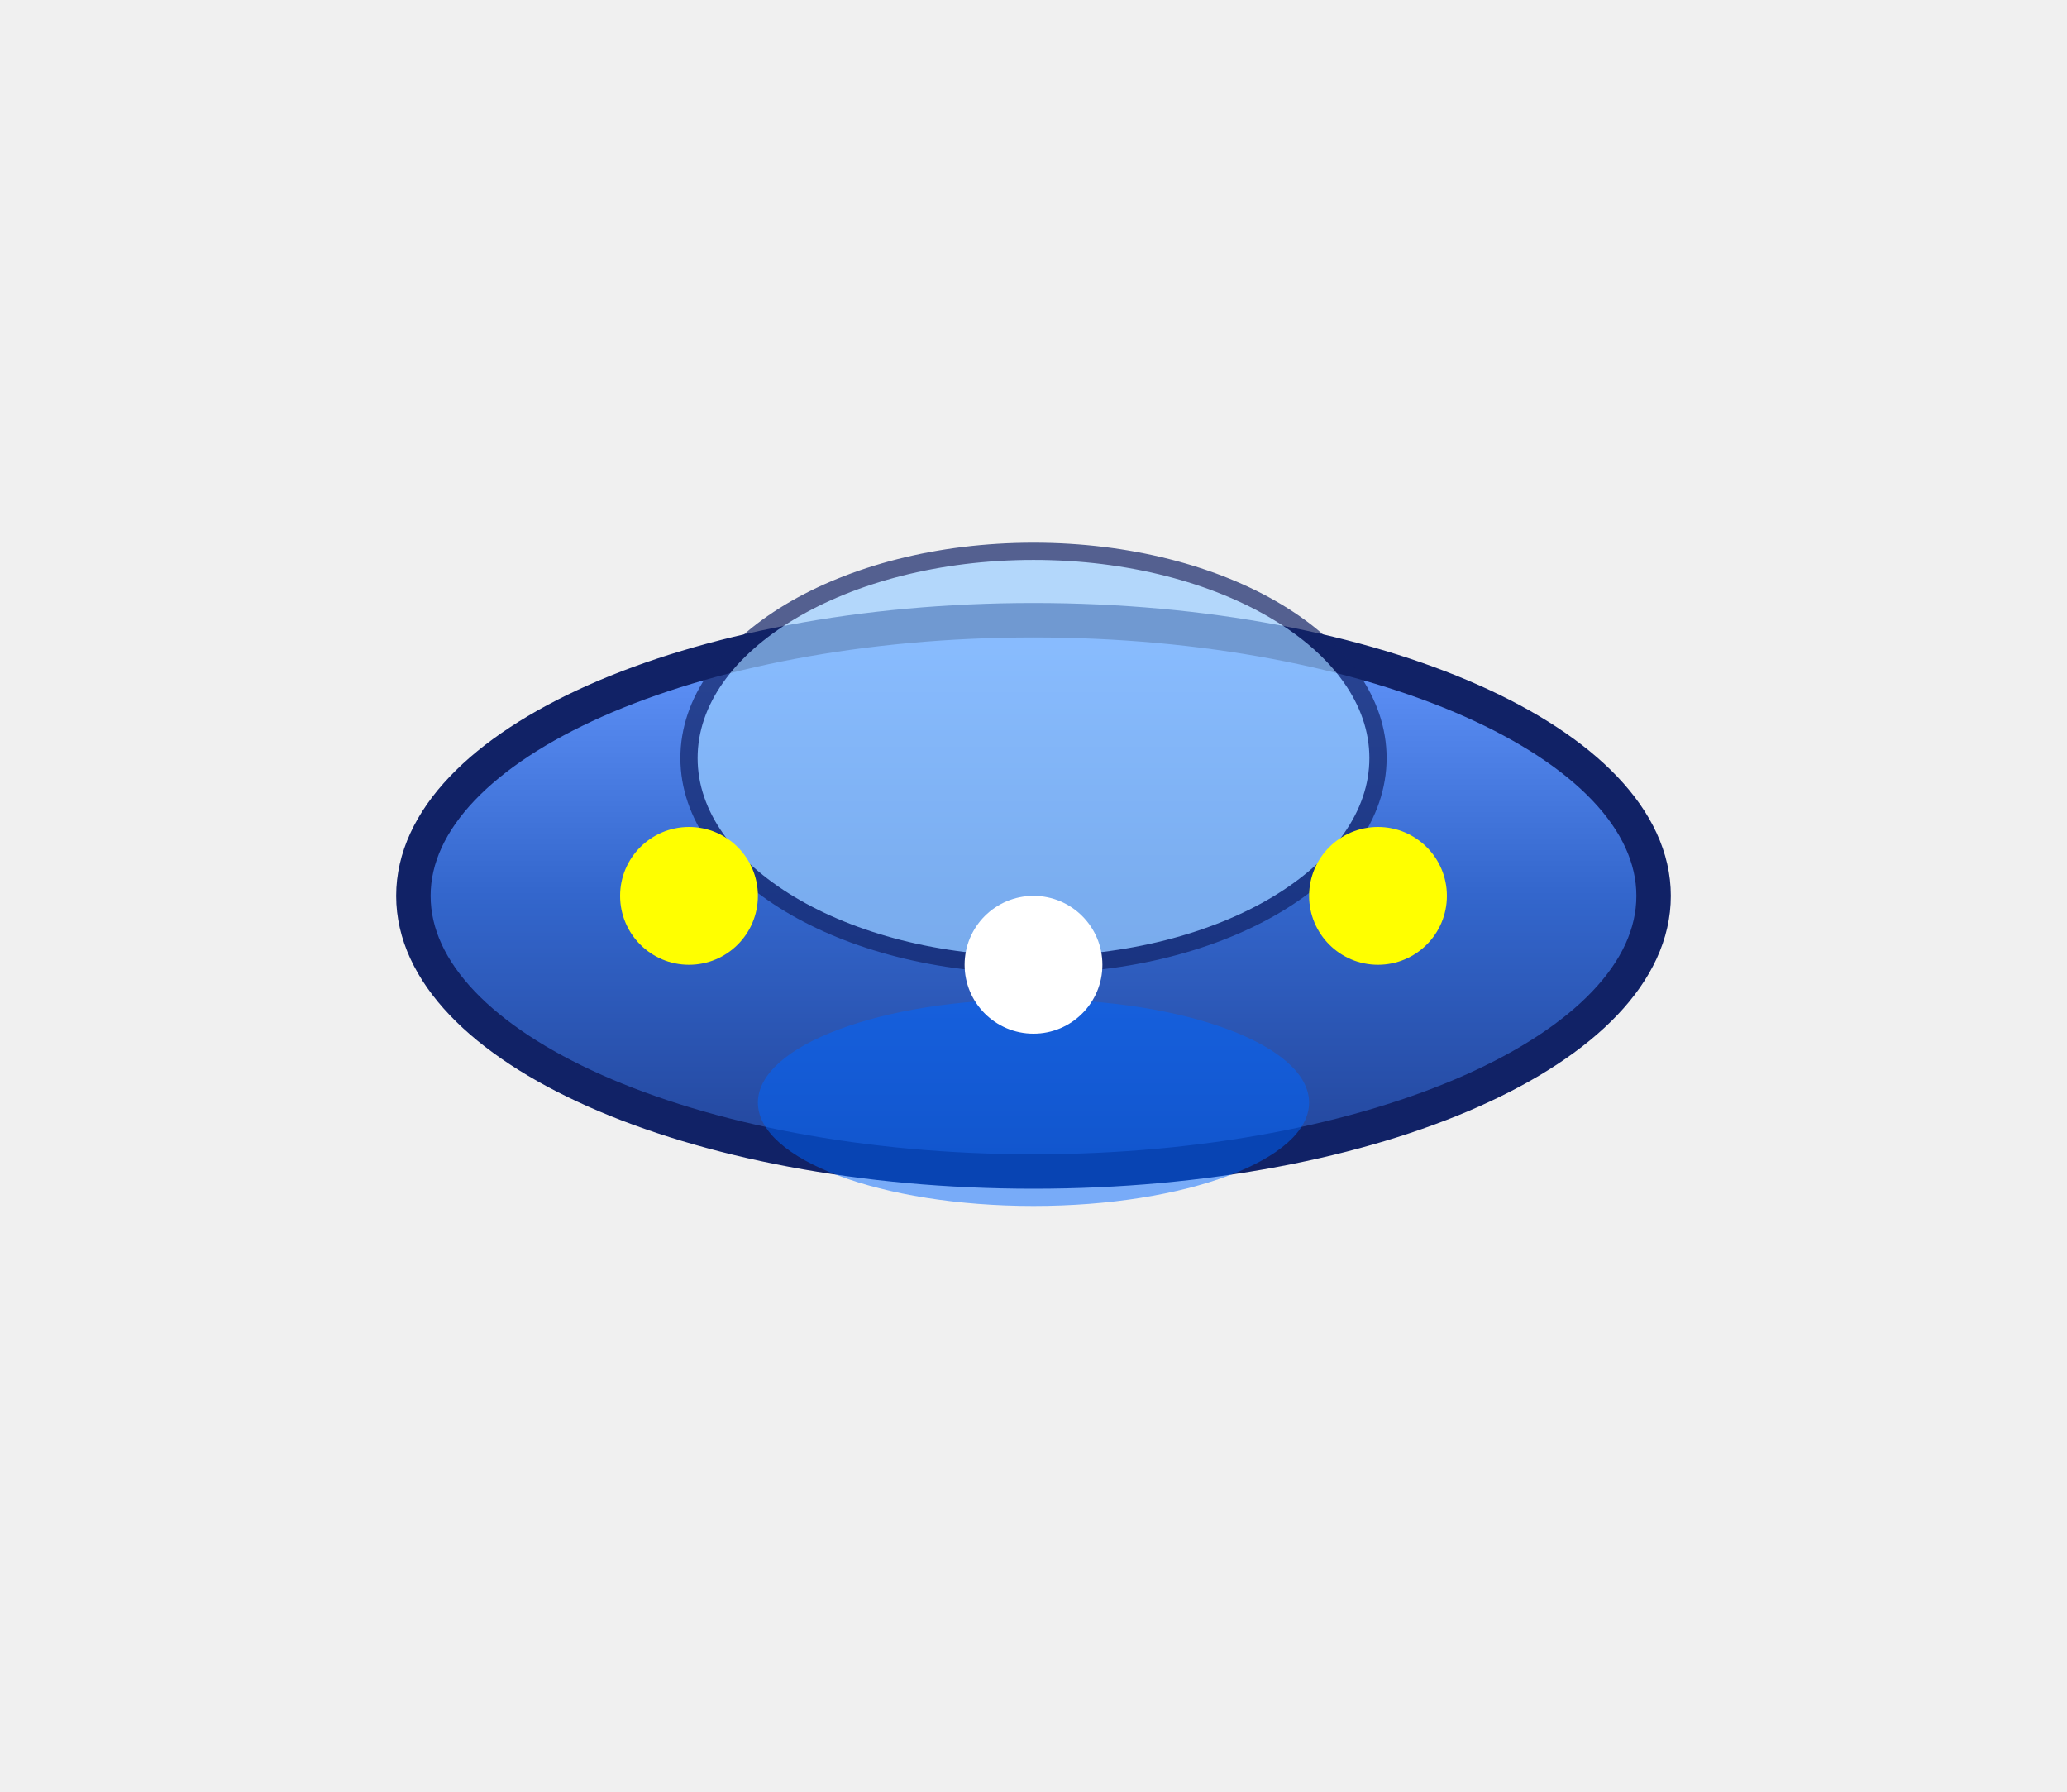
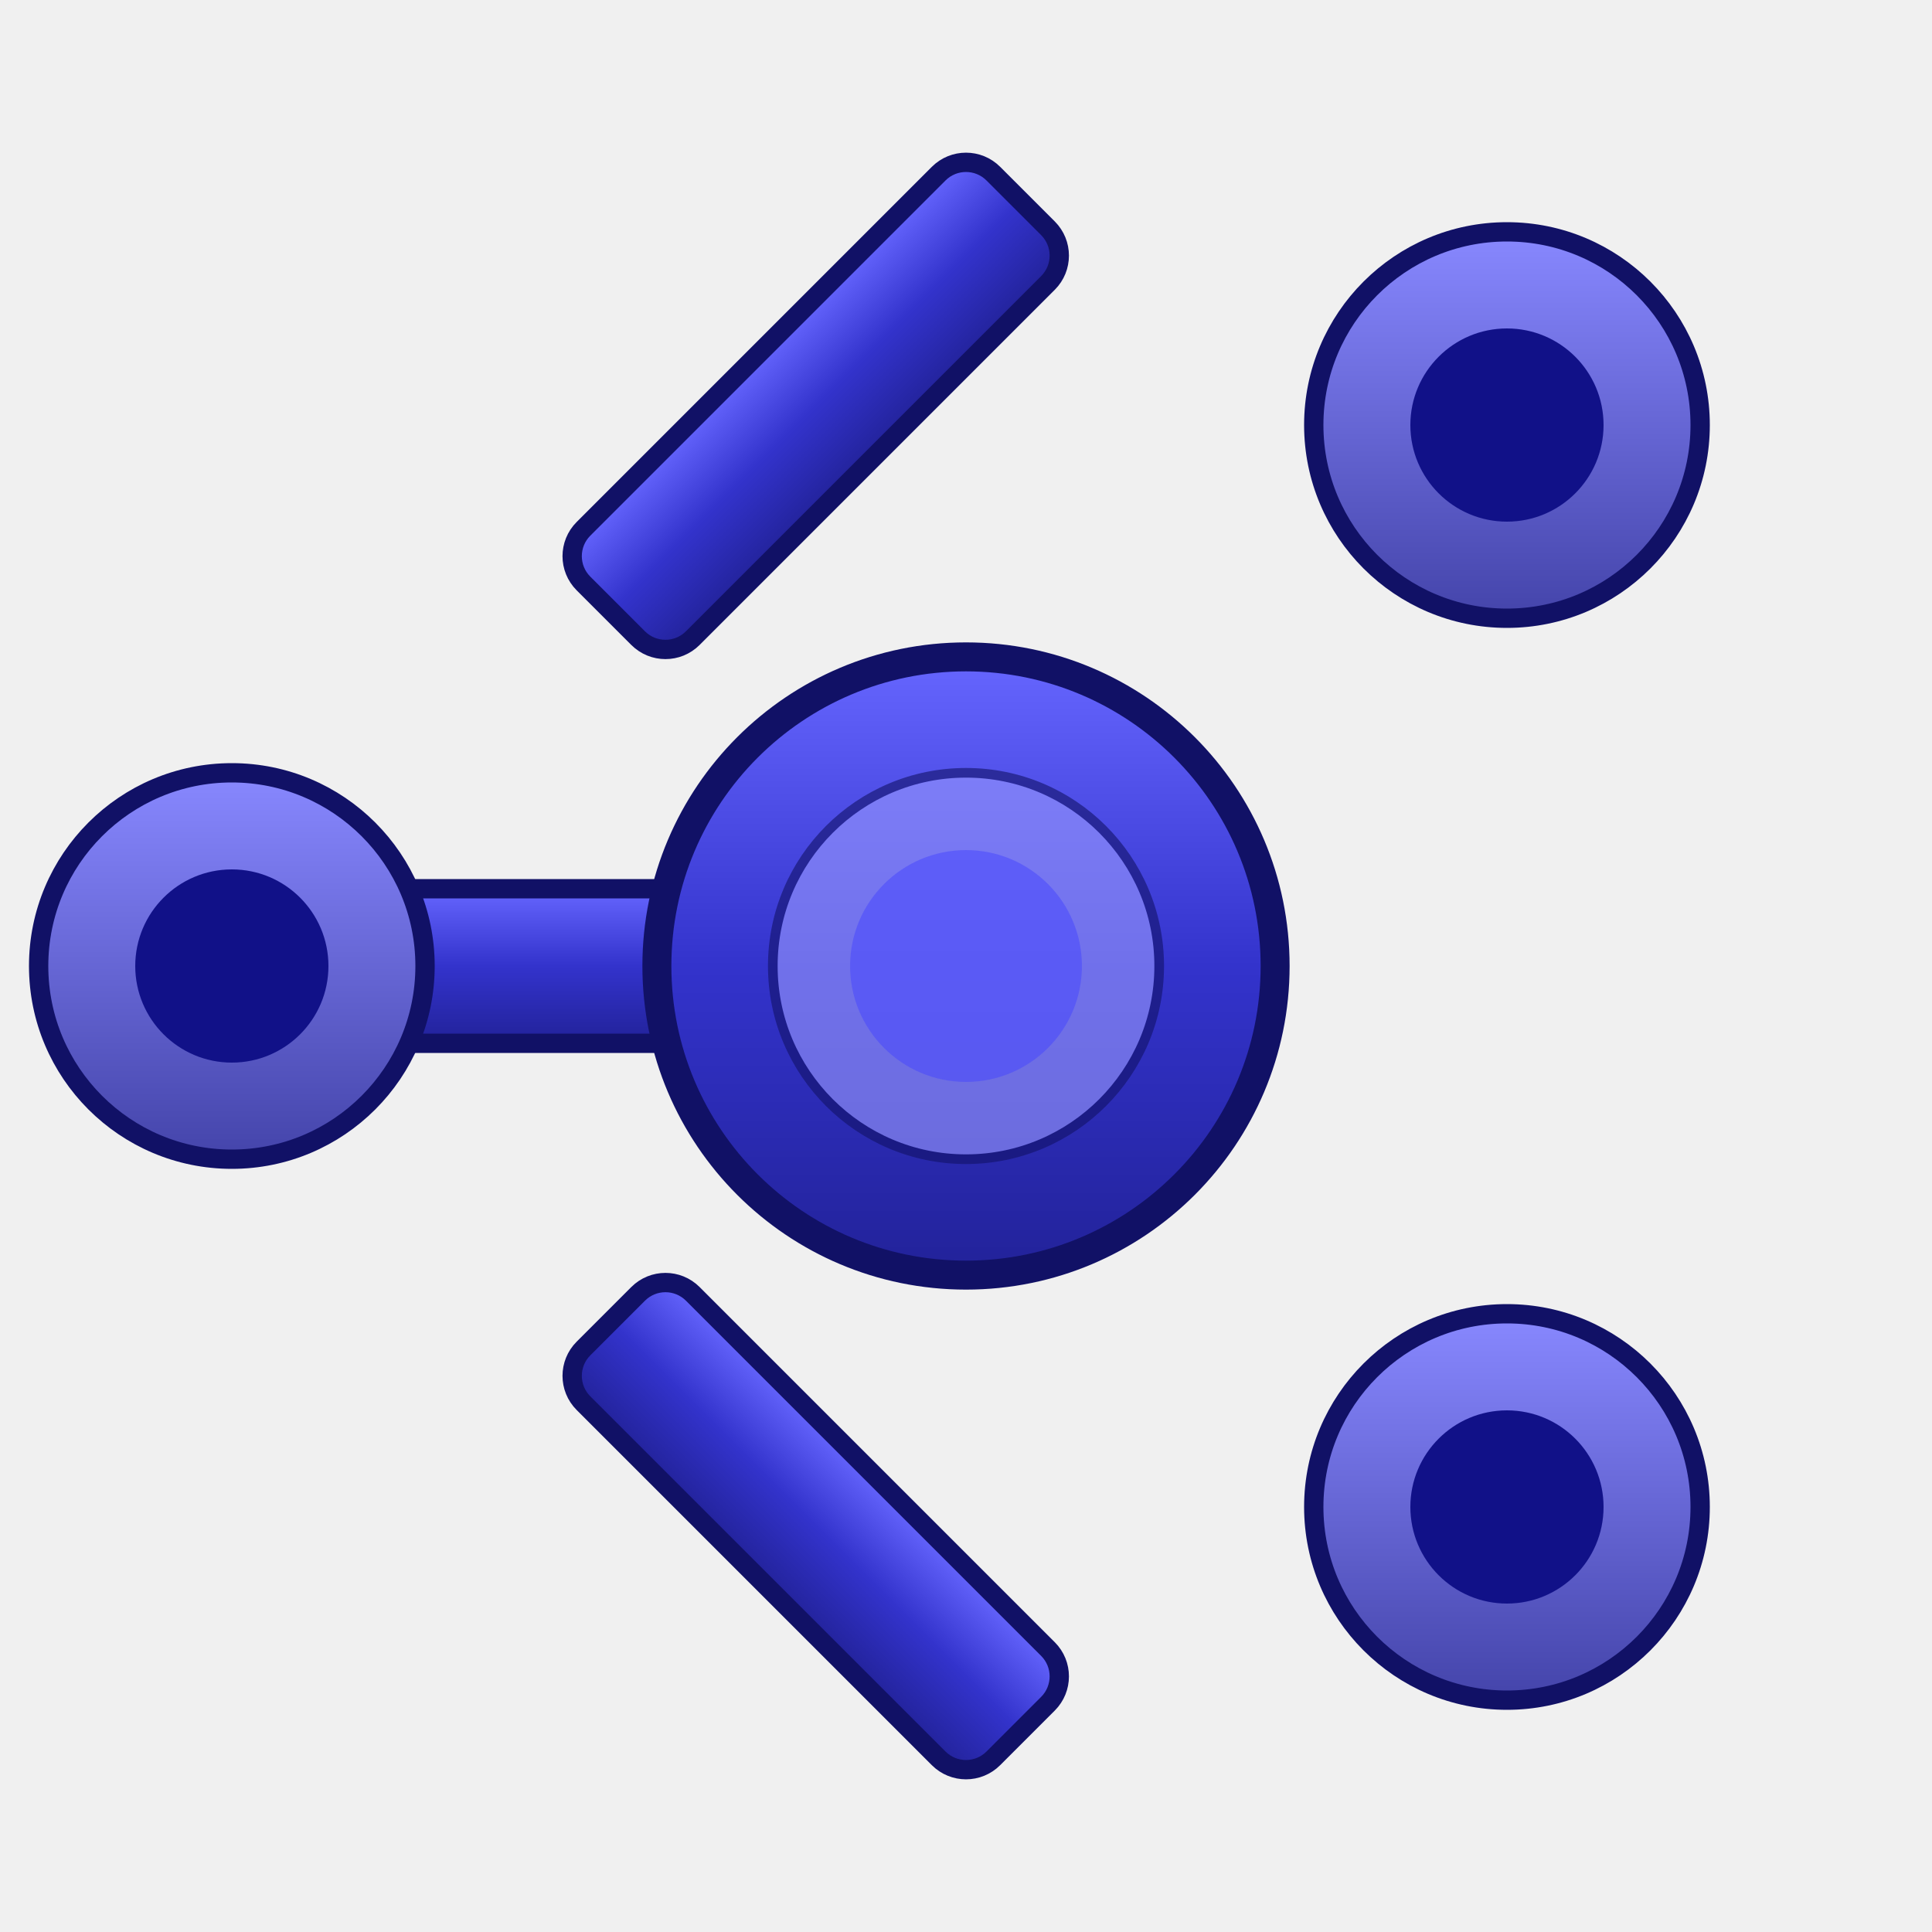
- <svg xmlns="http://www.w3.org/2000/svg" viewBox="0 0 60 52">
+ <svg xmlns="http://www.w3.org/2000/svg" viewBox="0 0 100 100">
  <defs>
-     <linearGradient id="astronef-body-blue" x1="0%" y1="0%" x2="0%" y2="100%">
-       <stop offset="0%" style="stop-color:#6699FF" />
-       <stop offset="50%" style="stop-color:#3366CC" />
-       <stop offset="100%" style="stop-color:#224499" />
+     <linearGradient id="astronef-hull-blue" x1="0%" y1="0%" x2="0%" y2="100%">
+       <stop offset="0%" style="stop-color:#6666FF" />
+       <stop offset="50%" style="stop-color:#3333CC" />
+       <stop offset="100%" style="stop-color:#222299" />
+     </linearGradient>
+     <linearGradient id="astronef-pod-blue" x1="0%" y1="0%" x2="0%" y2="100%">
+       <stop offset="0%" style="stop-color:#8888FF" />
+       <stop offset="100%" style="stop-color:#4444AA" />
    </linearGradient>
  </defs>
-   <ellipse cx="30" cy="26" rx="18" ry="8" fill="url(#astronef-body-blue)" stroke="#112266" stroke-width="1" />
-   <ellipse cx="30" cy="22" rx="10" ry="6" fill="#99CCFF" opacity="0.7" stroke="#112266" stroke-width="0.5" />
-   <ellipse cx="30" cy="32" rx="8" ry="3" fill="#0066FF" opacity="0.5" />
-   <circle cx="20" cy="26" r="2" fill="#FFFF00" />
-   <circle cx="30" cy="28" r="2" fill="#FFFFFF" />
-   <circle cx="40" cy="26" r="2" fill="#FFFF00" />
+   <rect x="10" y="46" width="35" height="8" rx="2" fill="url(#astronef-hull-blue)" stroke="#111166" stroke-width="1" />
+   <rect x="50" y="20" width="30" height="8" rx="2" fill="url(#astronef-hull-blue)" stroke="#111166" stroke-width="1" transform="rotate(-45 50 50)" />
+   <rect x="50" y="72" width="30" height="8" rx="2" fill="url(#astronef-hull-blue)" stroke="#111166" stroke-width="1" transform="rotate(45 50 50)" />
+   <circle cx="50" cy="50" r="16" fill="url(#astronef-hull-blue)" stroke="#111166" stroke-width="1.5" />
+   <circle cx="50" cy="50" r="10" fill="#9999FF" opacity="0.6" stroke="#111166" stroke-width="0.5" />
+   <circle cx="12" cy="50" r="10" fill="url(#astronef-pod-blue)" stroke="#111166" stroke-width="1" />
+   <circle cx="12" cy="50" r="5" fill="#111188" />
+   <circle cx="78" cy="22" r="10" fill="url(#astronef-pod-blue)" stroke="#111166" stroke-width="1" />
+   <circle cx="78" cy="22" r="5" fill="#111188" />
+   <circle cx="78" cy="78" r="10" fill="url(#astronef-pod-blue)" stroke="#111166" stroke-width="1" />
+   <circle cx="78" cy="78" r="5" fill="#111188" />
+   <circle cx="50" cy="50" r="6" fill="#4444FF" opacity="0.5" />
</svg>
